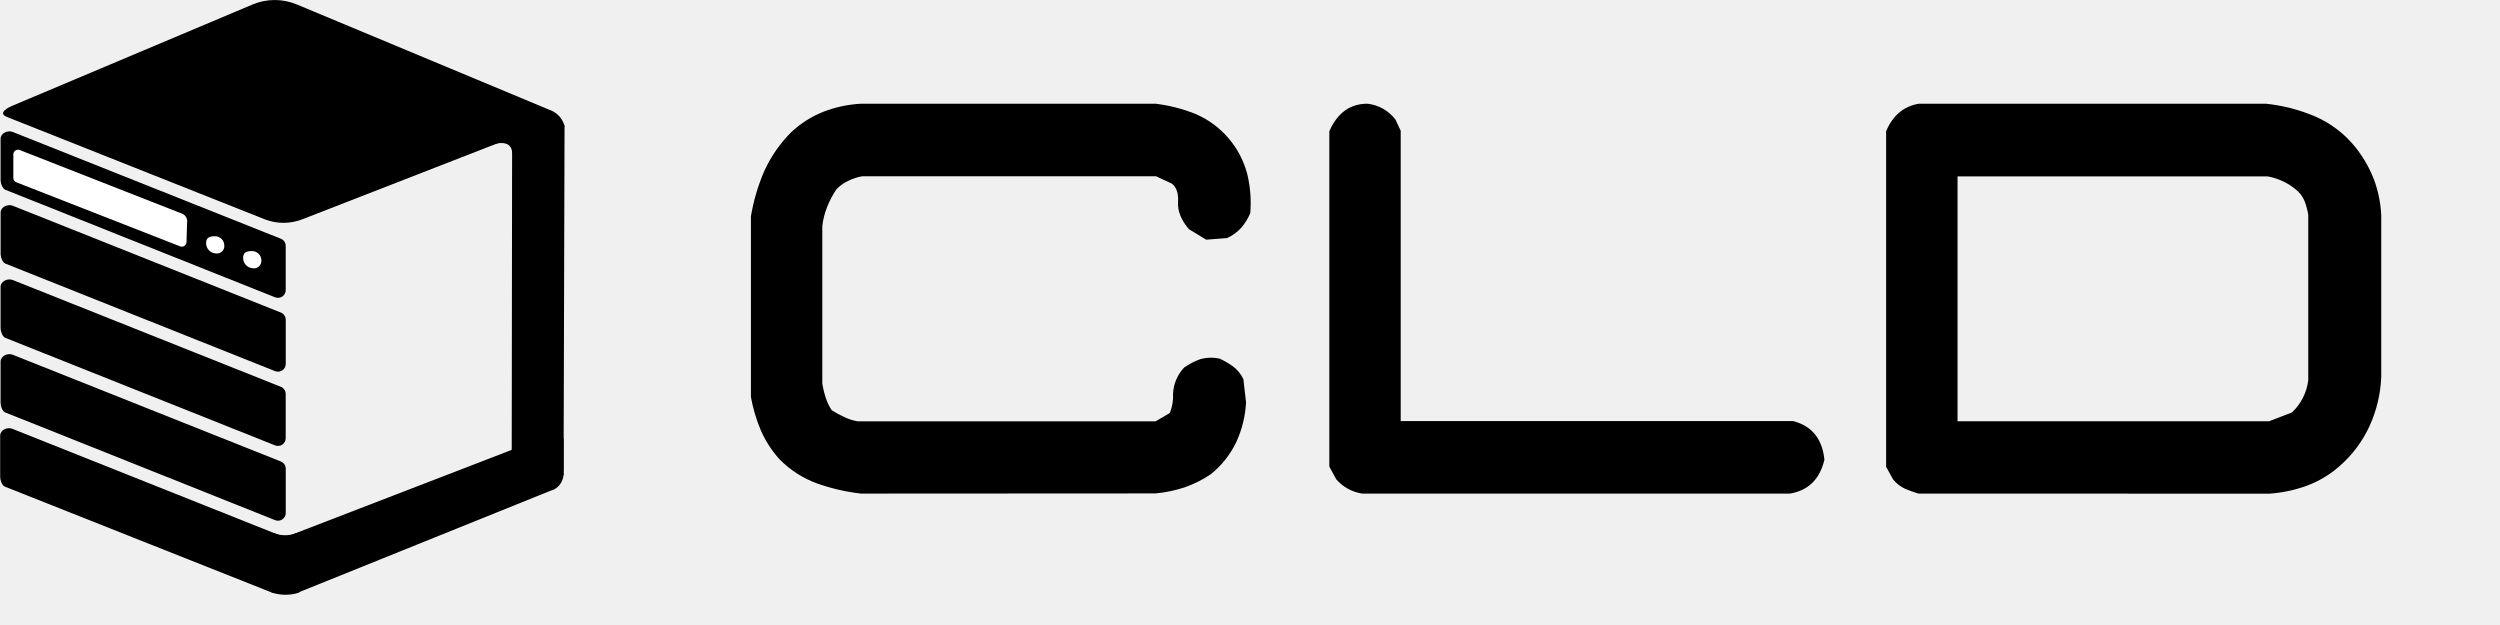
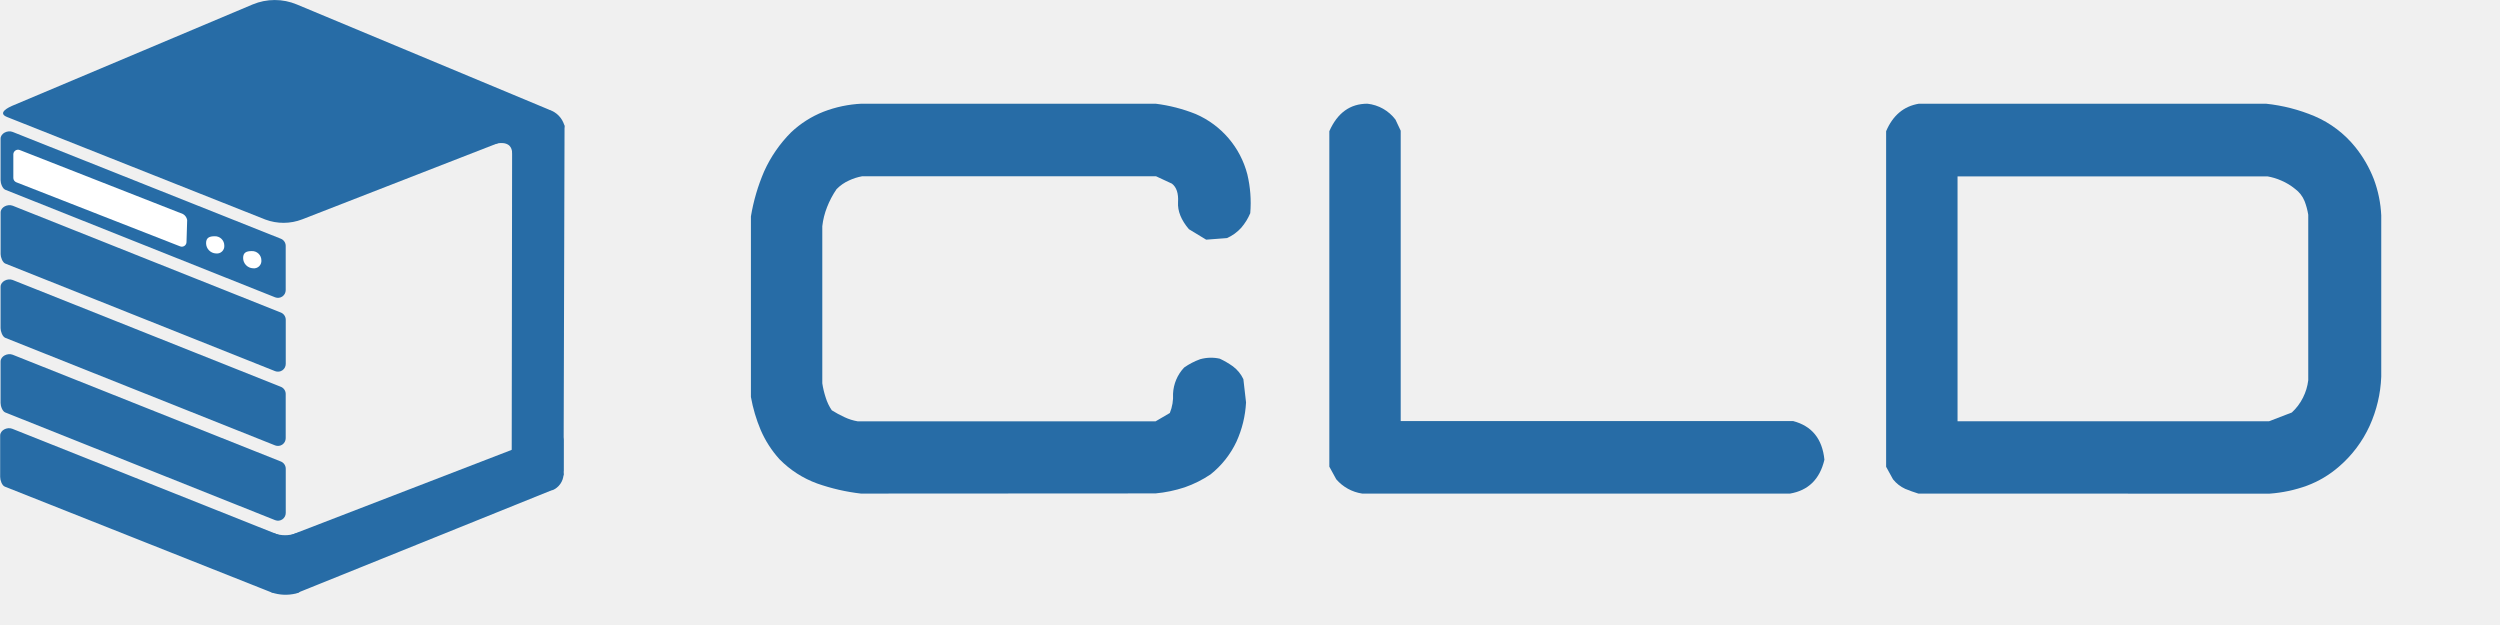
<svg xmlns="http://www.w3.org/2000/svg" viewBox="0 0 600 150">
  <defs>
-     <style>.cls-1{fill:##276ca6;}.cls-2{fill:#1576ea;}.cls-3{fill:#fff;}.cls-4{fill:#fff;}.cls-5{fill:#f40c0c;}</style>
+     <style>.cls-1{fill:#276ca6;}.cls-2{fill:#1576ea;}.cls-3{fill:#fff;}.cls-4{fill:#fff;}.cls-5{fill:#f40c0c;}</style>
  </defs>
  <path class="cls-1" d="M66,71.36,1.25,45.55C.54,45.27.1,44,.1,43.23V33.29c0-1.3,1.67-2.1,2.89-1.63L67.33,57.28A1.85,1.85,0,0,1,68.53,59V69.63A1.86,1.86,0,0,1,66,71.36Z" transform="translate(0.04)" />
  <path d="M28.79,62.79" transform="translate(0.04)" />
  <path class="cls-1" d="M206.58,118.46a48.35,48.35,0,0,1-10.47-2.41,24.29,24.29,0,0,1-9.08-5.84,25.51,25.51,0,0,1-4.5-7,37.51,37.51,0,0,1-2.35-7.93V51.93a46.72,46.72,0,0,1,3.17-10.79,31.7,31.7,0,0,1,6.48-9.39,24.31,24.31,0,0,1,7.8-4.95,29.22,29.22,0,0,1,9.08-1.91H277.3a38.58,38.58,0,0,1,9.64,2.48,21.68,21.68,0,0,1,12.38,14.47,29.47,29.47,0,0,1,.7,9.33,13.23,13.23,0,0,1-2.16,3.49,10.18,10.18,0,0,1-3.42,2.48l-5,.38L285.29,55q-2.79-3.3-2.6-6.47t-1.46-4.45l-3.81-1.77H206.84a12.72,12.72,0,0,0-3.11,1,9.73,9.73,0,0,0-3,2.09,21.26,21.26,0,0,0-2.28,4.32,17.8,17.8,0,0,0-1.14,4.57v37.7a21,21,0,0,0,.82,3.43,11.37,11.37,0,0,0,1.46,3.05,26.51,26.51,0,0,0,3.05,1.65,12.09,12.09,0,0,0,3.17,1H277.3l3.42-2a10.72,10.72,0,0,0,.77-4.63,9.8,9.8,0,0,1,2.66-6.28A16.18,16.18,0,0,1,288,86.21a9.68,9.68,0,0,1,4.7-.13,19.85,19.85,0,0,1,3.17,1.85A8.15,8.15,0,0,1,298.37,91l.64,5.58a25.91,25.91,0,0,1-2.29,9.4,22,22,0,0,1-6.22,7.87,27,27,0,0,1-6.22,3.11,31.68,31.68,0,0,1-7,1.46Z" transform="translate(0.04)" />
  <path class="cls-1" d="M326.88,118.46a10.21,10.21,0,0,1-6.22-3.43L319,112V31.49q2.91-6.6,9.14-6.6a9.76,9.76,0,0,1,6.73,3.81l1.26,2.67v69.69h94.2q6.74,1.78,7.49,9.27-1.65,7-8.25,8.13Z" transform="translate(0.04)" />
  <path class="cls-1" d="M460.37,118.46c-1.1-.34-2.15-.72-3.17-1.14a8,8,0,0,1-2.92-2.29l-1.65-3V31.49q2.42-5.7,7.87-6.6h83.28a40.9,40.9,0,0,1,11.68,3,25.33,25.33,0,0,1,9.78,7.42A29.13,29.13,0,0,1,569.68,43a28.58,28.58,0,0,1,1.78,8.7V90.4a31.44,31.44,0,0,1-2.79,11.81A28.48,28.48,0,0,1,561.3,112a25.05,25.05,0,0,1-7.68,4.57,33.32,33.32,0,0,1-9,1.91ZM550,99a12.28,12.28,0,0,0,2.67-3.55,12.52,12.52,0,0,0,1.27-4.19V51.55a16.17,16.17,0,0,0-.89-3.3,6.82,6.82,0,0,0-2.28-2.92,13.65,13.65,0,0,0-3.31-2,14.28,14.28,0,0,0-3.3-1H469.77v58.77h74.77Z" transform="translate(0.04)" />
  <path class="cls-2" d="M15,103.31" transform="translate(0.04)" />
  <path class="cls-1" d="M66,124.84,1.25,99C.54,98.75.1,97.47.1,96.71V86.77c0-1.31,1.67-2.1,2.89-1.64l64.35,25.62a1.87,1.87,0,0,1,1.2,1.74v10.62A1.86,1.86,0,0,1,66,124.84Z" transform="translate(0.04)" />
  <path class="cls-1" d="M63.64,52.69,1.73,28.11c-2.64-1,.52-2.43,1.07-2.68L60.59,1.07a13.75,13.75,0,0,1,10.61,0l60.37,25.18a1.83,1.83,0,0,1,0,3.39l-59.07,23A12.41,12.41,0,0,1,63.64,52.69Z" transform="translate(0.04)" />
  <path class="cls-1" d="M135.22,114v-8.44c-.18-1.39-.91-2-2.11-1.58L68.24,129l.16,11a2.32,2.32,0,0,0,3.22,2.17l61-24.61" transform="translate(0.04)" />
  <path class="cls-1" d="M135.22,112.91l.23-82.42c-.06-1-.43-.83-.89-.74l-11.08,2.13a.76.76,0,0,0-.61.74l-.1,76.45a.76.76,0,0,0,.51.72l10.94,3.83A.75.75,0,0,0,135.22,112.91Z" transform="translate(0.04)" />
  <path class="cls-1" d="M131.83,26.37a5.48,5.48,0,0,1,3.56,3.69c.69,2.8-10.95,2.27-10.95,2.27" transform="translate(0.04)" />
  <path class="cls-3" d="M43.2,59.13,3.88,43.75a1.13,1.13,0,0,1-.72-1V37A1.13,1.13,0,0,1,4.68,36l39.2,15.37a2.07,2.07,0,0,1,1,1.44l-.16,5.31A1.12,1.12,0,0,1,43.2,59.13Z" transform="translate(0.04)" />
  <path class="cls-4" d="M53.79,58.9a1.77,1.77,0,0,1-2,1.93,2.48,2.48,0,0,1-2.37-2.47c0-1.29.76-1.66,2.06-1.66A2.22,2.22,0,0,1,53.79,58.9Z" transform="translate(0.04)" />
  <path class="cls-3" d="M62.69,62.45a1.78,1.78,0,0,1-2,1.94,2.48,2.48,0,0,1-2.38-2.47c0-1.3.77-1.66,2.06-1.66A2.22,2.22,0,0,1,62.69,62.45Z" transform="translate(0.04)" />
  <path class="cls-1" d="M119,34.49s3.33-.94,3.82,1.68.51-3.63.51-3.63L119,33.94Z" transform="translate(0.04)" />
  <path class="cls-1" d="M65.1,142.18a10.52,10.52,0,0,0,5.9.26c3.18-.76-2.6-2.38-2.6-2.38l-2.81,1.64Z" transform="translate(0.04)" />
  <path class="cls-1" d="M66,106.9,1.25,81.09C.54,80.81.1,79.53.1,78.77V68.83c0-1.3,1.67-2.1,2.89-1.64L67.33,92.82a1.85,1.85,0,0,1,1.2,1.73v10.62A1.86,1.86,0,0,1,66,106.9Z" transform="translate(0.04)" />
  <path class="cls-1" d="M65.2,142.21,1.12,116.79C.41,116.51,0,115.23,0,114.47v-9.94c0-1.3,1.67-2.1,2.89-1.63L67.2,128.52c4.14,1.49,1.59,1.07,1.59,1.84L69.06,141C69.06,142.31,67.11,142.32,65.2,142.21Z" transform="translate(0.04)" />
  <path class="cls-1" d="M66,89.08,1.26,63.27C.55,63,.11,61.71.11,61V51c0-1.3,1.67-2.09,2.89-1.63L67.34,75a1.87,1.87,0,0,1,1.2,1.74V87.35A1.87,1.87,0,0,1,66,89.08Z" transform="translate(0.04)" />
  <path class="cls-5" d="M-31.48,14.69" transform="translate(0.04)" />
  <path class="cls-5" d="M78.05,58.33" transform="translate(0.04)" />
  <path class="cls-1" d="M132.54,117.66a4.34,4.34,0,0,0,2.68-3.83c0-2.78-4,.63-4,.63Z" transform="translate(0.04)" />
  <path class="cls-1" d="M65.76,128A7.78,7.78,0,0,0,71,128c2.74-1.06.7,2.68.7,2.68l-7,.85Z" transform="translate(0.04)" />
</svg>
